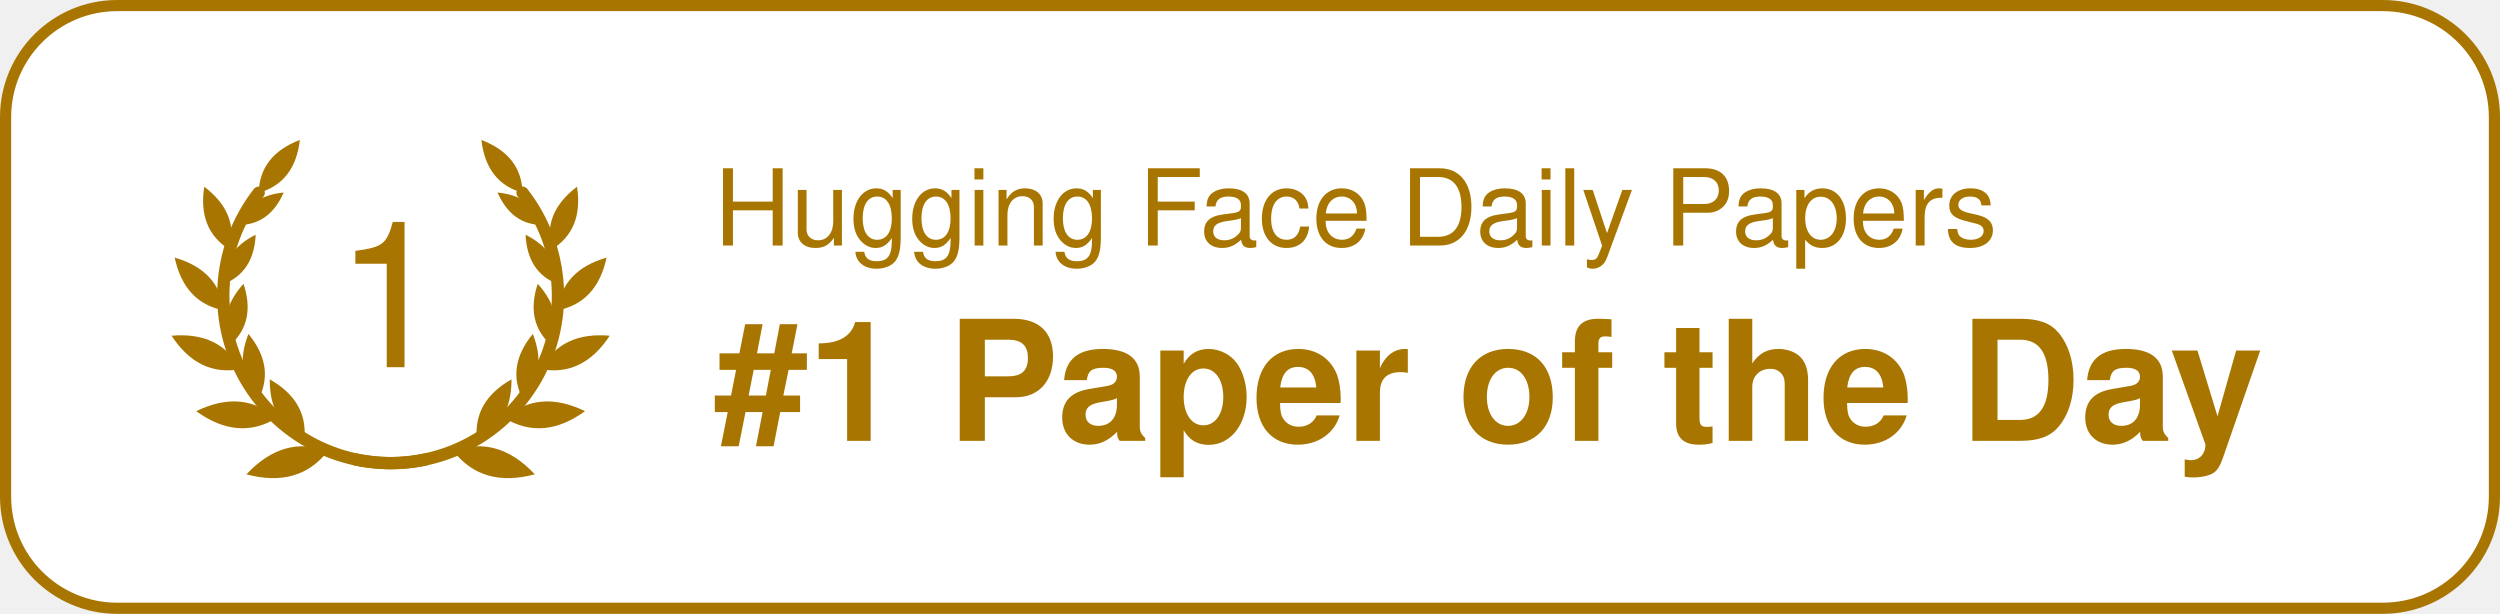
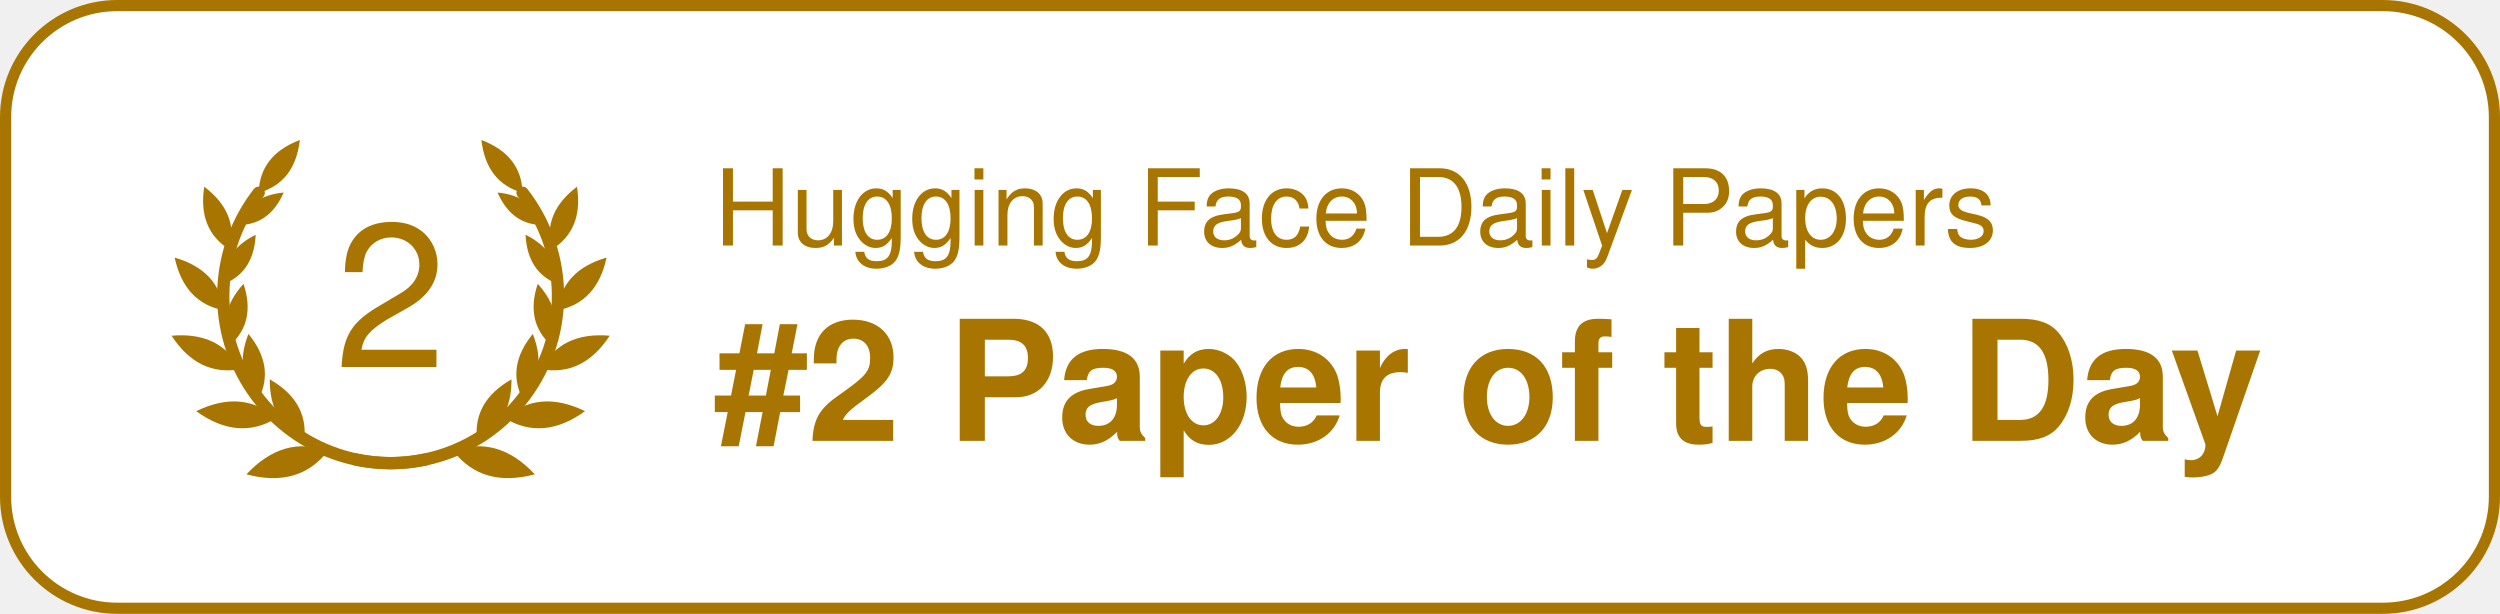
- <svg xmlns="http://www.w3.org/2000/svg" width="224" height="55" viewBox="0 0 224 55" role="img" aria-label="Hugging Face Daily Papers: #1 Paper of the Day">
+ <svg xmlns="http://www.w3.org/2000/svg" width="224" height="55" viewBox="0 0 224 55" role="img" aria-label="Hugging Face Daily Papers: #2 Paper of the Day">
  <rect x="0.5" y="0.5" width="223" height="54" rx="10" fill="#FFFFFF" stroke="#A87600" />
  <g fill="none" stroke="#A87600" stroke-width="1.1" stroke-linecap="round">
    <path d="M38.12,41.17A15.0 15.0 0 0 1 23.18,17.27" />
    <path d="M31.88,41.17A15.0 15.0 0 0 0 46.82,17.27" />
  </g>
  <path fill="#A87600" d="M29.38,40.41Q25.40,38.95 22.08,42.50Q26.78,43.75 29.38,40.41ZM27.27,39.36Q27.61,35.94 24.17,33.99Q24.15,37.94 27.27,39.36ZM24.77,37.47Q21.74,34.82 17.58,36.84Q21.33,39.55 24.77,37.47ZM23.18,35.73Q24.64,32.82 22.26,29.92Q20.89,33.41 23.18,35.73ZM21.52,33.08Q19.74,29.70 15.37,30.08Q17.77,33.75 21.52,33.08ZM20.66,30.89Q22.94,28.80 21.82,25.43Q19.42,28.06 20.66,30.89ZM20.06,27.81Q19.63,24.23 15.65,23.08Q16.52,27.13 20.06,27.81ZM20.04,25.45Q22.75,24.39 22.91,21.03Q19.90,22.54 20.04,25.45ZM20.58,22.37Q21.41,19.08 18.30,16.73Q17.70,20.58 20.58,22.37ZM21.41,20.16Q24.15,20.14 25.42,17.25Q22.27,17.55 21.41,20.16ZM23.18,17.27Q26.42,16.37 26.87,12.54Q23.27,13.91 23.18,17.27ZM40.62,40.41Q43.22,43.75 47.92,42.50Q44.60,38.95 40.62,40.41ZM42.73,39.36Q45.85,37.94 45.83,33.99Q42.39,35.94 42.73,39.36ZM45.23,37.47Q48.67,39.55 52.42,36.84Q48.26,34.82 45.23,37.47ZM46.82,35.73Q49.11,33.41 47.74,29.92Q45.36,32.82 46.82,35.73ZM48.48,33.08Q52.23,33.75 54.63,30.08Q50.26,29.70 48.48,33.08ZM49.34,30.89Q50.58,28.06 48.18,25.43Q47.06,28.80 49.34,30.89ZM49.94,27.81Q53.48,27.13 54.35,23.08Q50.37,24.23 49.94,27.81ZM49.96,25.45Q50.10,22.54 47.09,21.03Q47.25,24.39 49.96,25.45ZM49.42,22.37Q52.30,20.58 51.70,16.73Q48.59,19.08 49.42,22.37ZM48.59,20.16Q47.73,17.55 44.58,17.25Q45.85,20.14 48.59,20.16ZM46.82,17.27Q46.73,13.91 43.13,12.54Q43.58,16.37 46.82,17.27Z" />
  <g fill="#A87600" font-family="'Helvetica Neue', Helvetica, Arial, sans-serif">
-     <text x="35.0" y="32.9" font-size="18" text-anchor="middle">1</text>
+     <text x="35.0" y="32.9" font-size="18" text-anchor="middle">2</text>
    <text x="64" y="22" font-size="9.5">Hugging Face Daily Papers</text>
-     <text x="64" y="39.5" font-size="15" font-weight="700">#1 Paper of the Day</text>
+     <text x="64" y="39.5" font-size="15" font-weight="700">#2 Paper of the Day</text>
  </g>
</svg>
